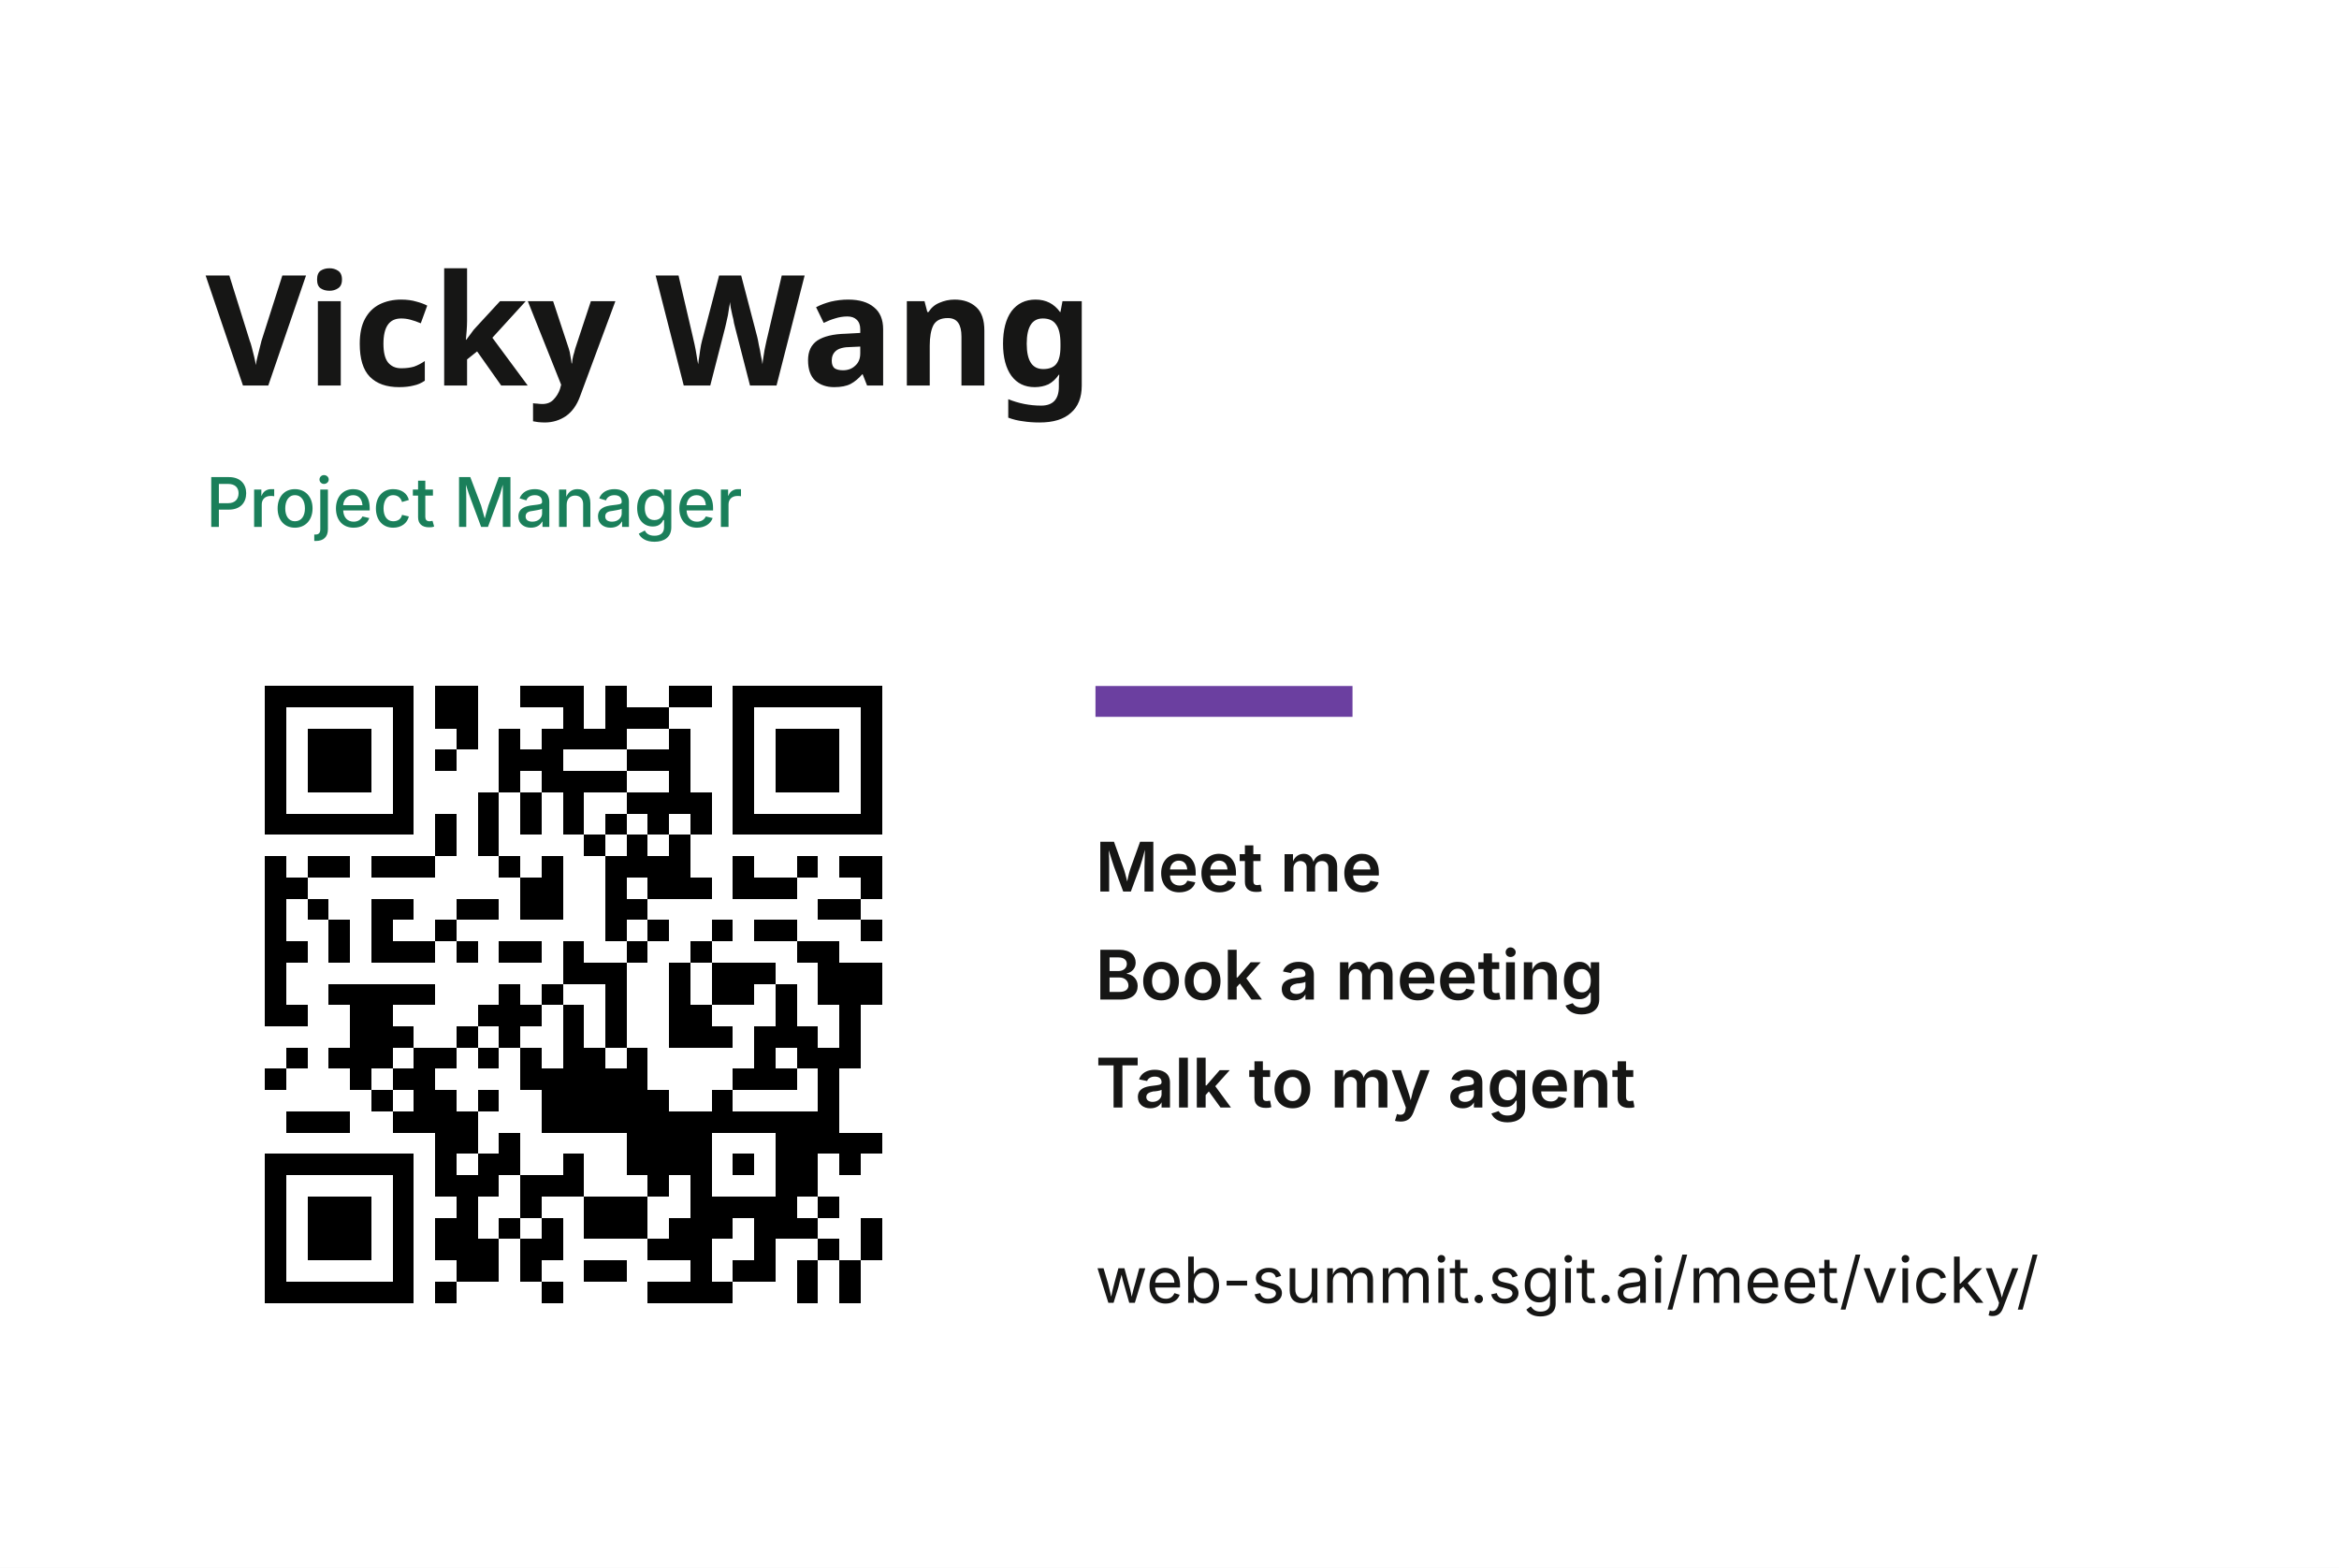
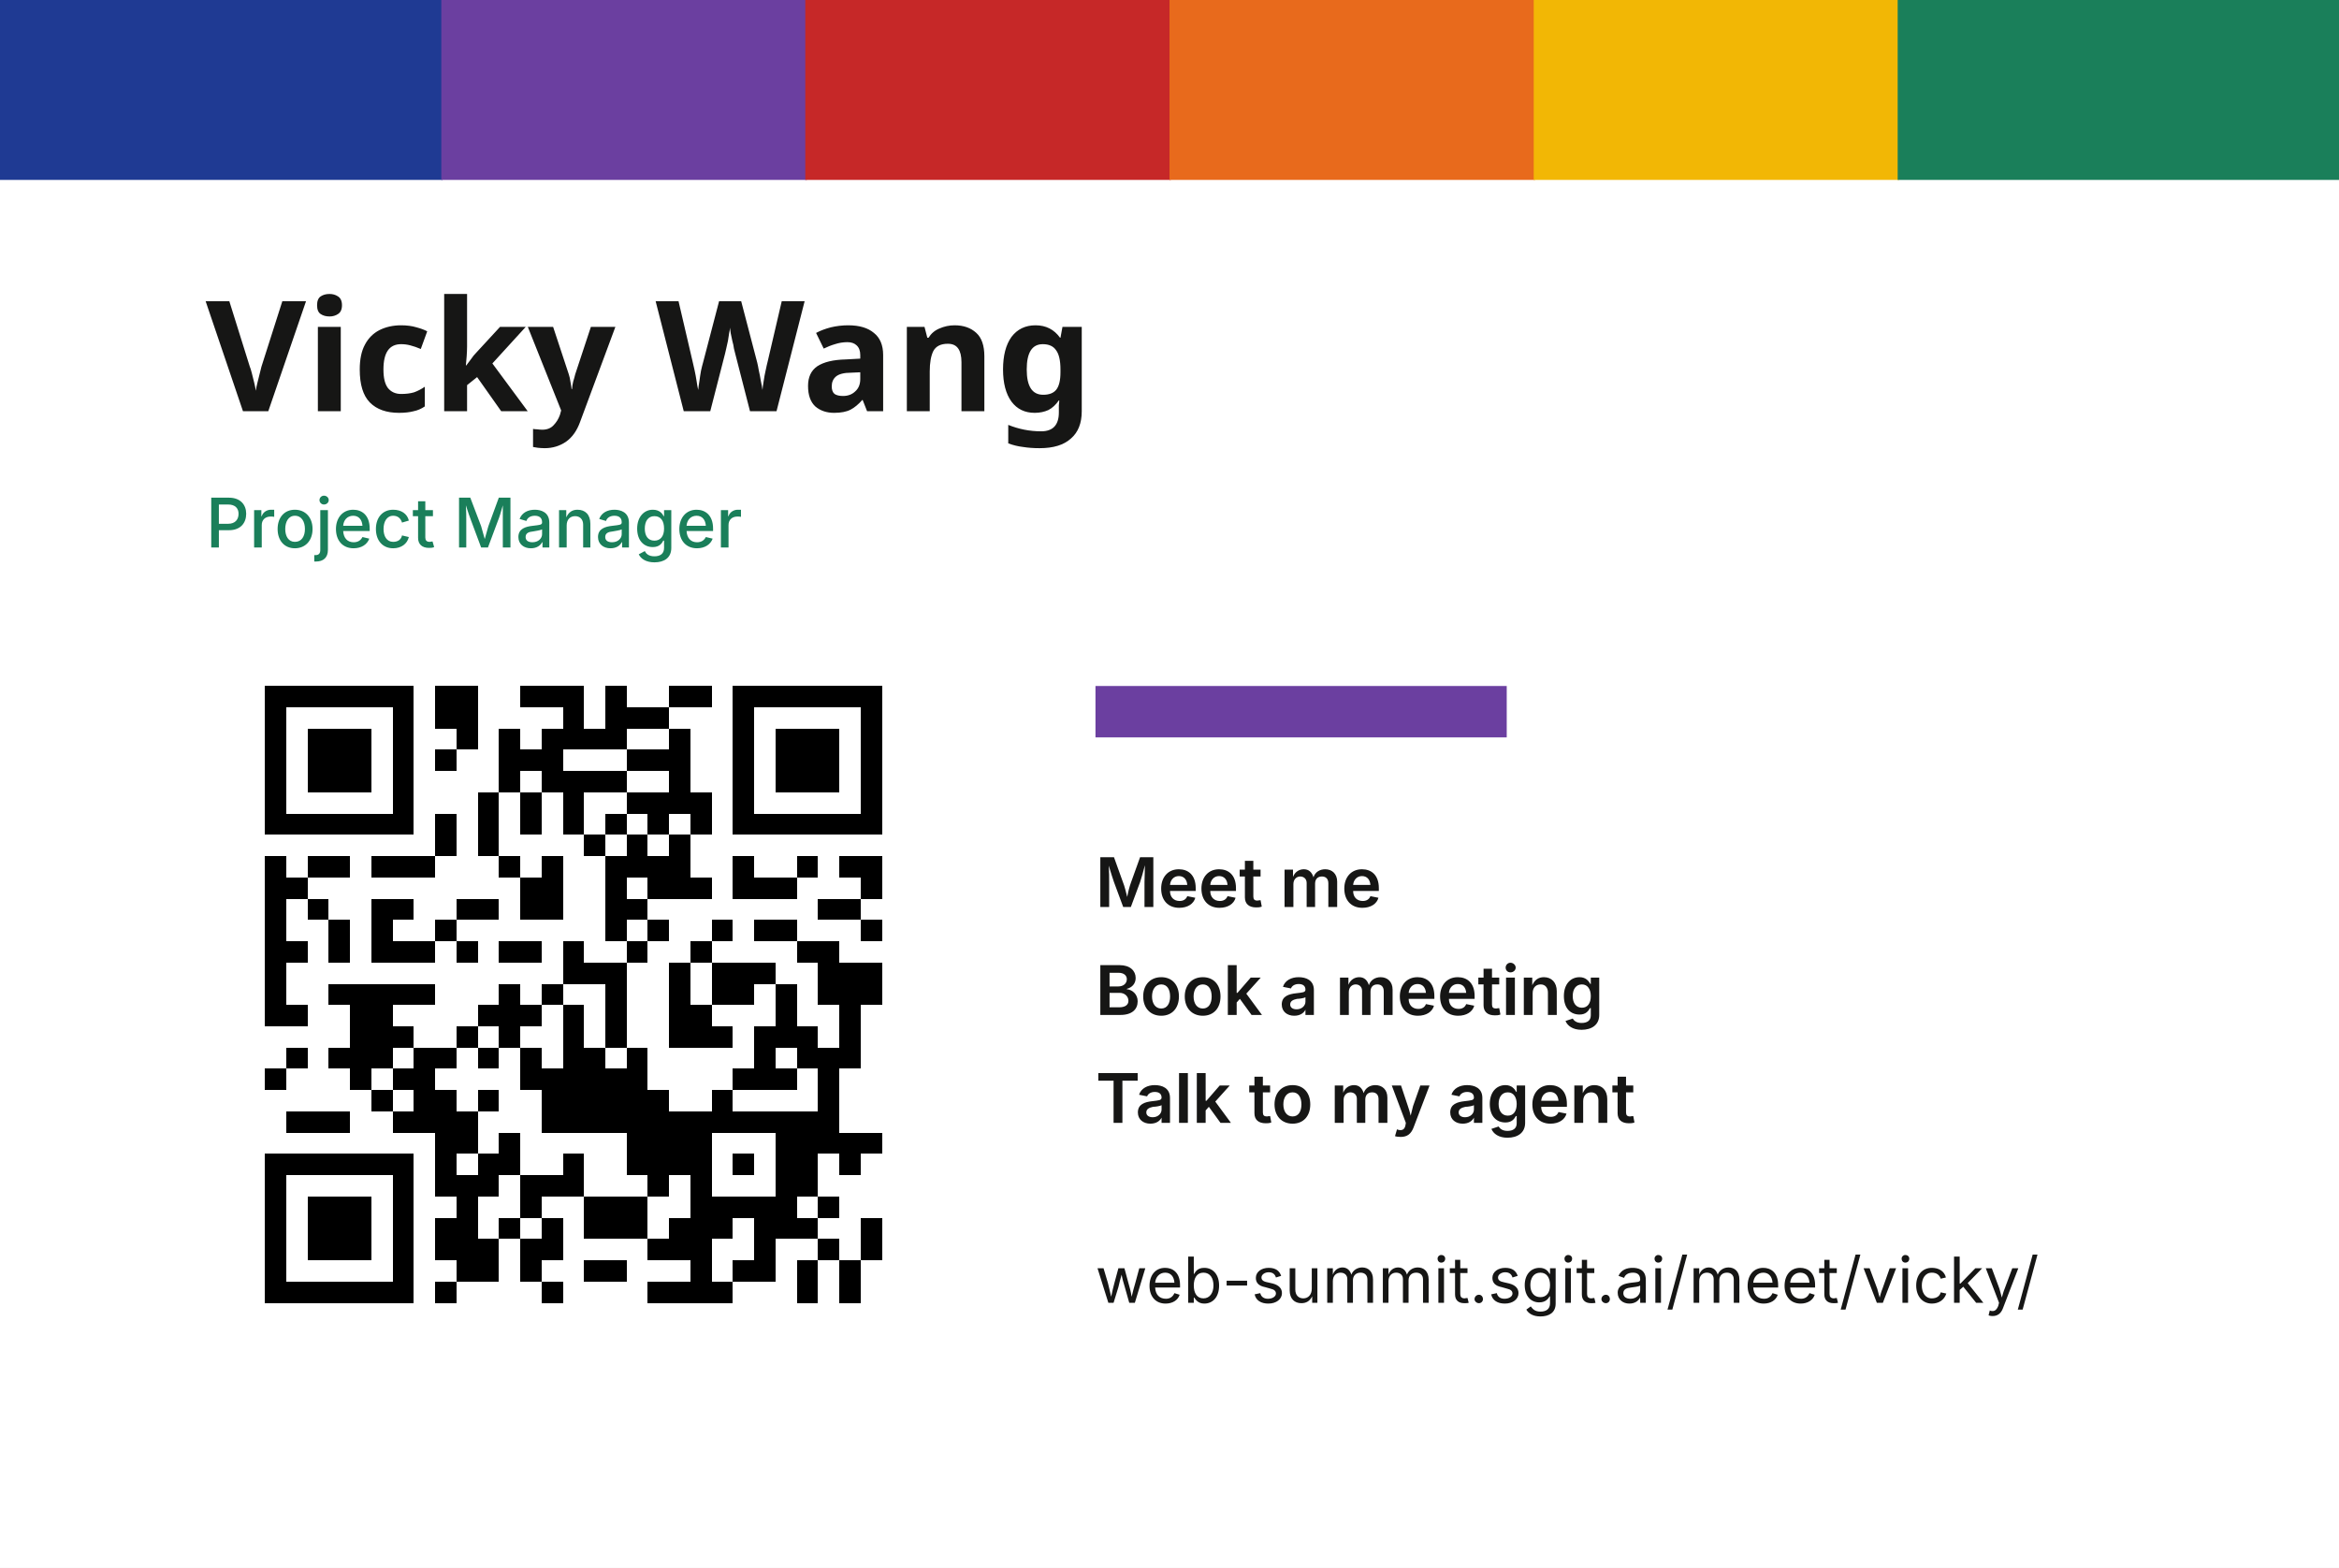
<svg xmlns="http://www.w3.org/2000/svg" width="91mm" height="61mm" viewBox="0 0 91 61">
  <rect x="0" y="0" width="91" height="61" fill="#FFFFFF" />
-   <text class="safe" data-role="name" data-bg="#FFFFFF" x="8" y="15" font-family="Barlow Condensed" font-weight="700" font-size="6" fill="#161615">Vicky Wang</text>
-   <text class="safe" data-role="role" data-bg="#FFFFFF" x="8" y="20.5" font-family="Inter" font-weight="500" font-size="2.65" fill="#1A7F5A">Project Manager</text>
+   <rect x="0" y="0" width="17.22" height="7" fill="#1f3a93" />
+   <rect x="17.17" y="0" width="14.22" height="7" fill="#6b3fa0" />
+   <rect x="31.33" y="0" width="14.22" height="7" fill="#c62828" />
+   <rect x="45.5" y="0" width="14.22" height="7" fill="#e86a1c" />
+   <rect x="59.67" y="0" width="14.22" height="7" fill="#f2b705" />
+   <rect x="73.83" y="0" width="17.17" height="7" fill="#1A7F5A" />
+   <text class="safe" data-role="name" data-bg="#FFFFFF" x="8" y="16" font-family="Barlow Condensed" font-weight="700" font-size="6" fill="#161615">Vicky Wang</text>
+   <text class="safe" data-role="role" data-bg="#FFFFFF" x="8" y="21.3" font-family="Inter" font-weight="500" font-size="2.65" fill="#1A7F5A">Project Manager</text>
  <g id="qr" class="safe" data-role="qr" data-url="https://web-summit.sgit.ai/meet/vicky/" shape-rendering="crispEdges" transform="translate(7,23.38) scale(0.827587)">
    <rect width="37" height="37" fill="#fff" />
    <path d="M4 4h7v1h-7zM12 4h2v1h-2zM16 4h3v1h-3zM20 4h1v1h-1zM23 4h2v1h-2zM26 4h7v1h-7zM4 5h1v1h-1zM10 5h1v1h-1zM12 5h2v1h-2zM18 5h1v1h-1zM20 5h3v1h-3zM26 5h1v1h-1zM32 5h1v1h-1zM4 6h1v1h-1zM6 6h3v1h-3zM10 6h1v1h-1zM13 6h1v1h-1zM15 6h1v1h-1zM17 6h4v1h-4zM23 6h1v1h-1zM26 6h1v1h-1zM28 6h3v1h-3zM32 6h1v1h-1zM4 7h1v1h-1zM6 7h3v1h-3zM10 7h1v1h-1zM12 7h1v1h-1zM15 7h3v1h-3zM21 7h3v1h-3zM26 7h1v1h-1zM28 7h3v1h-3zM32 7h1v1h-1zM4 8h1v1h-1zM6 8h3v1h-3zM10 8h1v1h-1zM15 8h1v1h-1zM17 8h4v1h-4zM23 8h1v1h-1zM26 8h1v1h-1zM28 8h3v1h-3zM32 8h1v1h-1zM4 9h1v1h-1zM10 9h1v1h-1zM14 9h1v1h-1zM16 9h1v1h-1zM18 9h1v1h-1zM21 9h4v1h-4zM26 9h1v1h-1zM32 9h1v1h-1zM4 10h7v1h-7zM12 10h1v1h-1zM14 10h1v1h-1zM16 10h1v1h-1zM18 10h1v1h-1zM20 10h1v1h-1zM22 10h1v1h-1zM24 10h1v1h-1zM26 10h7v1h-7zM12 11h1v1h-1zM14 11h1v1h-1zM19 11h1v1h-1zM21 11h1v1h-1zM23 11h1v1h-1zM4 12h1v1h-1zM6 12h2v1h-2zM9 12h3v1h-3zM15 12h1v1h-1zM17 12h1v1h-1zM20 12h4v1h-4zM26 12h1v1h-1zM29 12h1v1h-1zM31 12h2v1h-2zM4 13h2v1h-2zM16 13h2v1h-2zM20 13h1v1h-1zM22 13h3v1h-3zM26 13h3v1h-3zM32 13h1v1h-1zM4 14h1v1h-1zM6 14h1v1h-1zM9 14h2v1h-2zM13 14h2v1h-2zM16 14h2v1h-2zM20 14h2v1h-2zM30 14h2v1h-2zM4 15h1v1h-1zM7 15h1v1h-1zM9 15h1v1h-1zM12 15h1v1h-1zM20 15h1v1h-1zM22 15h1v1h-1zM25 15h1v1h-1zM27 15h2v1h-2zM32 15h1v1h-1zM4 16h2v1h-2zM7 16h1v1h-1zM9 16h3v1h-3zM13 16h1v1h-1zM15 16h2v1h-2zM18 16h1v1h-1zM21 16h1v1h-1zM24 16h1v1h-1zM29 16h2v1h-2zM4 17h1v1h-1zM18 17h3v1h-3zM23 17h1v1h-1zM25 17h3v1h-3zM30 17h3v1h-3zM4 18h1v1h-1zM7 18h5v1h-5zM15 18h1v1h-1zM17 18h1v1h-1zM20 18h1v1h-1zM23 18h1v1h-1zM25 18h2v1h-2zM28 18h1v1h-1zM30 18h3v1h-3zM4 19h2v1h-2zM8 19h2v1h-2zM14 19h3v1h-3zM18 19h1v1h-1zM20 19h1v1h-1zM23 19h2v1h-2zM28 19h1v1h-1zM31 19h1v1h-1zM8 20h3v1h-3zM13 20h1v1h-1zM15 20h1v1h-1zM18 20h1v1h-1zM20 20h1v1h-1zM23 20h3v1h-3zM27 20h3v1h-3zM31 20h1v1h-1zM5 21h1v1h-1zM7 21h3v1h-3zM11 21h2v1h-2zM14 21h1v1h-1zM16 21h1v1h-1zM18 21h2v1h-2zM21 21h1v1h-1zM27 21h1v1h-1zM29 21h3v1h-3zM4 22h1v1h-1zM8 22h1v1h-1zM10 22h2v1h-2zM16 22h6v1h-6zM26 22h3v1h-3zM30 22h1v1h-1zM9 23h1v1h-1zM11 23h2v1h-2zM14 23h1v1h-1zM17 23h6v1h-6zM25 23h1v1h-1zM30 23h1v1h-1zM5 24h3v1h-3zM10 24h4v1h-4zM17 24h14v1h-14zM12 25h2v1h-2zM15 25h1v1h-1zM21 25h4v1h-4zM28 25h5v1h-5zM4 26h7v1h-7zM12 26h1v1h-1zM14 26h2v1h-2zM18 26h1v1h-1zM21 26h4v1h-4zM26 26h1v1h-1zM28 26h2v1h-2zM31 26h1v1h-1zM4 27h1v1h-1zM10 27h1v1h-1zM12 27h3v1h-3zM16 27h3v1h-3zM22 27h1v1h-1zM24 27h1v1h-1zM28 27h2v1h-2zM4 28h1v1h-1zM6 28h3v1h-3zM10 28h1v1h-1zM13 28h1v1h-1zM16 28h1v1h-1zM19 28h3v1h-3zM24 28h5v1h-5zM30 28h1v1h-1zM4 29h1v1h-1zM6 29h3v1h-3zM10 29h1v1h-1zM12 29h2v1h-2zM15 29h1v1h-1zM17 29h1v1h-1zM19 29h3v1h-3zM23 29h3v1h-3zM27 29h3v1h-3zM32 29h1v1h-1zM4 30h1v1h-1zM6 30h3v1h-3zM10 30h1v1h-1zM12 30h3v1h-3zM16 30h2v1h-2zM22 30h3v1h-3zM27 30h1v1h-1zM30 30h1v1h-1zM32 30h1v1h-1zM4 31h1v1h-1zM10 31h1v1h-1zM13 31h2v1h-2zM16 31h1v1h-1zM19 31h2v1h-2zM24 31h1v1h-1zM26 31h2v1h-2zM29 31h1v1h-1zM31 31h1v1h-1zM4 32h7v1h-7zM12 32h1v1h-1zM17 32h1v1h-1zM22 32h4v1h-4zM29 32h1v1h-1zM31 32h1v1h-1z" fill="#000" />
  </g>
-   <rect x="42.62" y="26.69" width="10" height="1.2" fill="#6b3fa0" />
-   <text class="safe" data-role="asks" data-bg="#FFFFFF" x="42.62" y="34.69" font-family="Inter" font-weight="600" font-size="2.65" fill="#161615">Meet me</text>
-   <text class="safe" data-role="asks" data-bg="#FFFFFF" x="42.62" y="38.89" font-family="Inter" font-weight="600" font-size="2.65" fill="#161615">Book a meeting</text>
-   <text class="safe" data-role="asks" data-bg="#FFFFFF" x="42.62" y="43.09" font-family="Inter" font-weight="600" font-size="2.65" fill="#161615">Talk to my agent</text>
+   <rect x="42.62" y="26.69" width="16" height="2" fill="#6b3fa0" />
+   <text class="safe" data-role="asks" data-bg="#FFFFFF" x="42.62" y="35.29" font-family="Inter" font-weight="600" font-size="2.65" fill="#161615">Meet me</text>
+   <text class="safe" data-role="asks" data-bg="#FFFFFF" x="42.62" y="39.49" font-family="Inter" font-weight="600" font-size="2.65" fill="#161615">Book a meeting</text>
+   <text class="safe" data-role="asks" data-bg="#FFFFFF" x="42.62" y="43.69" font-family="Inter" font-weight="600" font-size="2.65" fill="#161615">Talk to my agent</text>
  <text class="safe" data-role="url" data-bg="#FFFFFF" x="42.62" y="50.69" font-family="Inter" font-weight="400" font-size="2.47" fill="#161615">web-summit.sgit.ai/meet/vicky/</text>
</svg>
